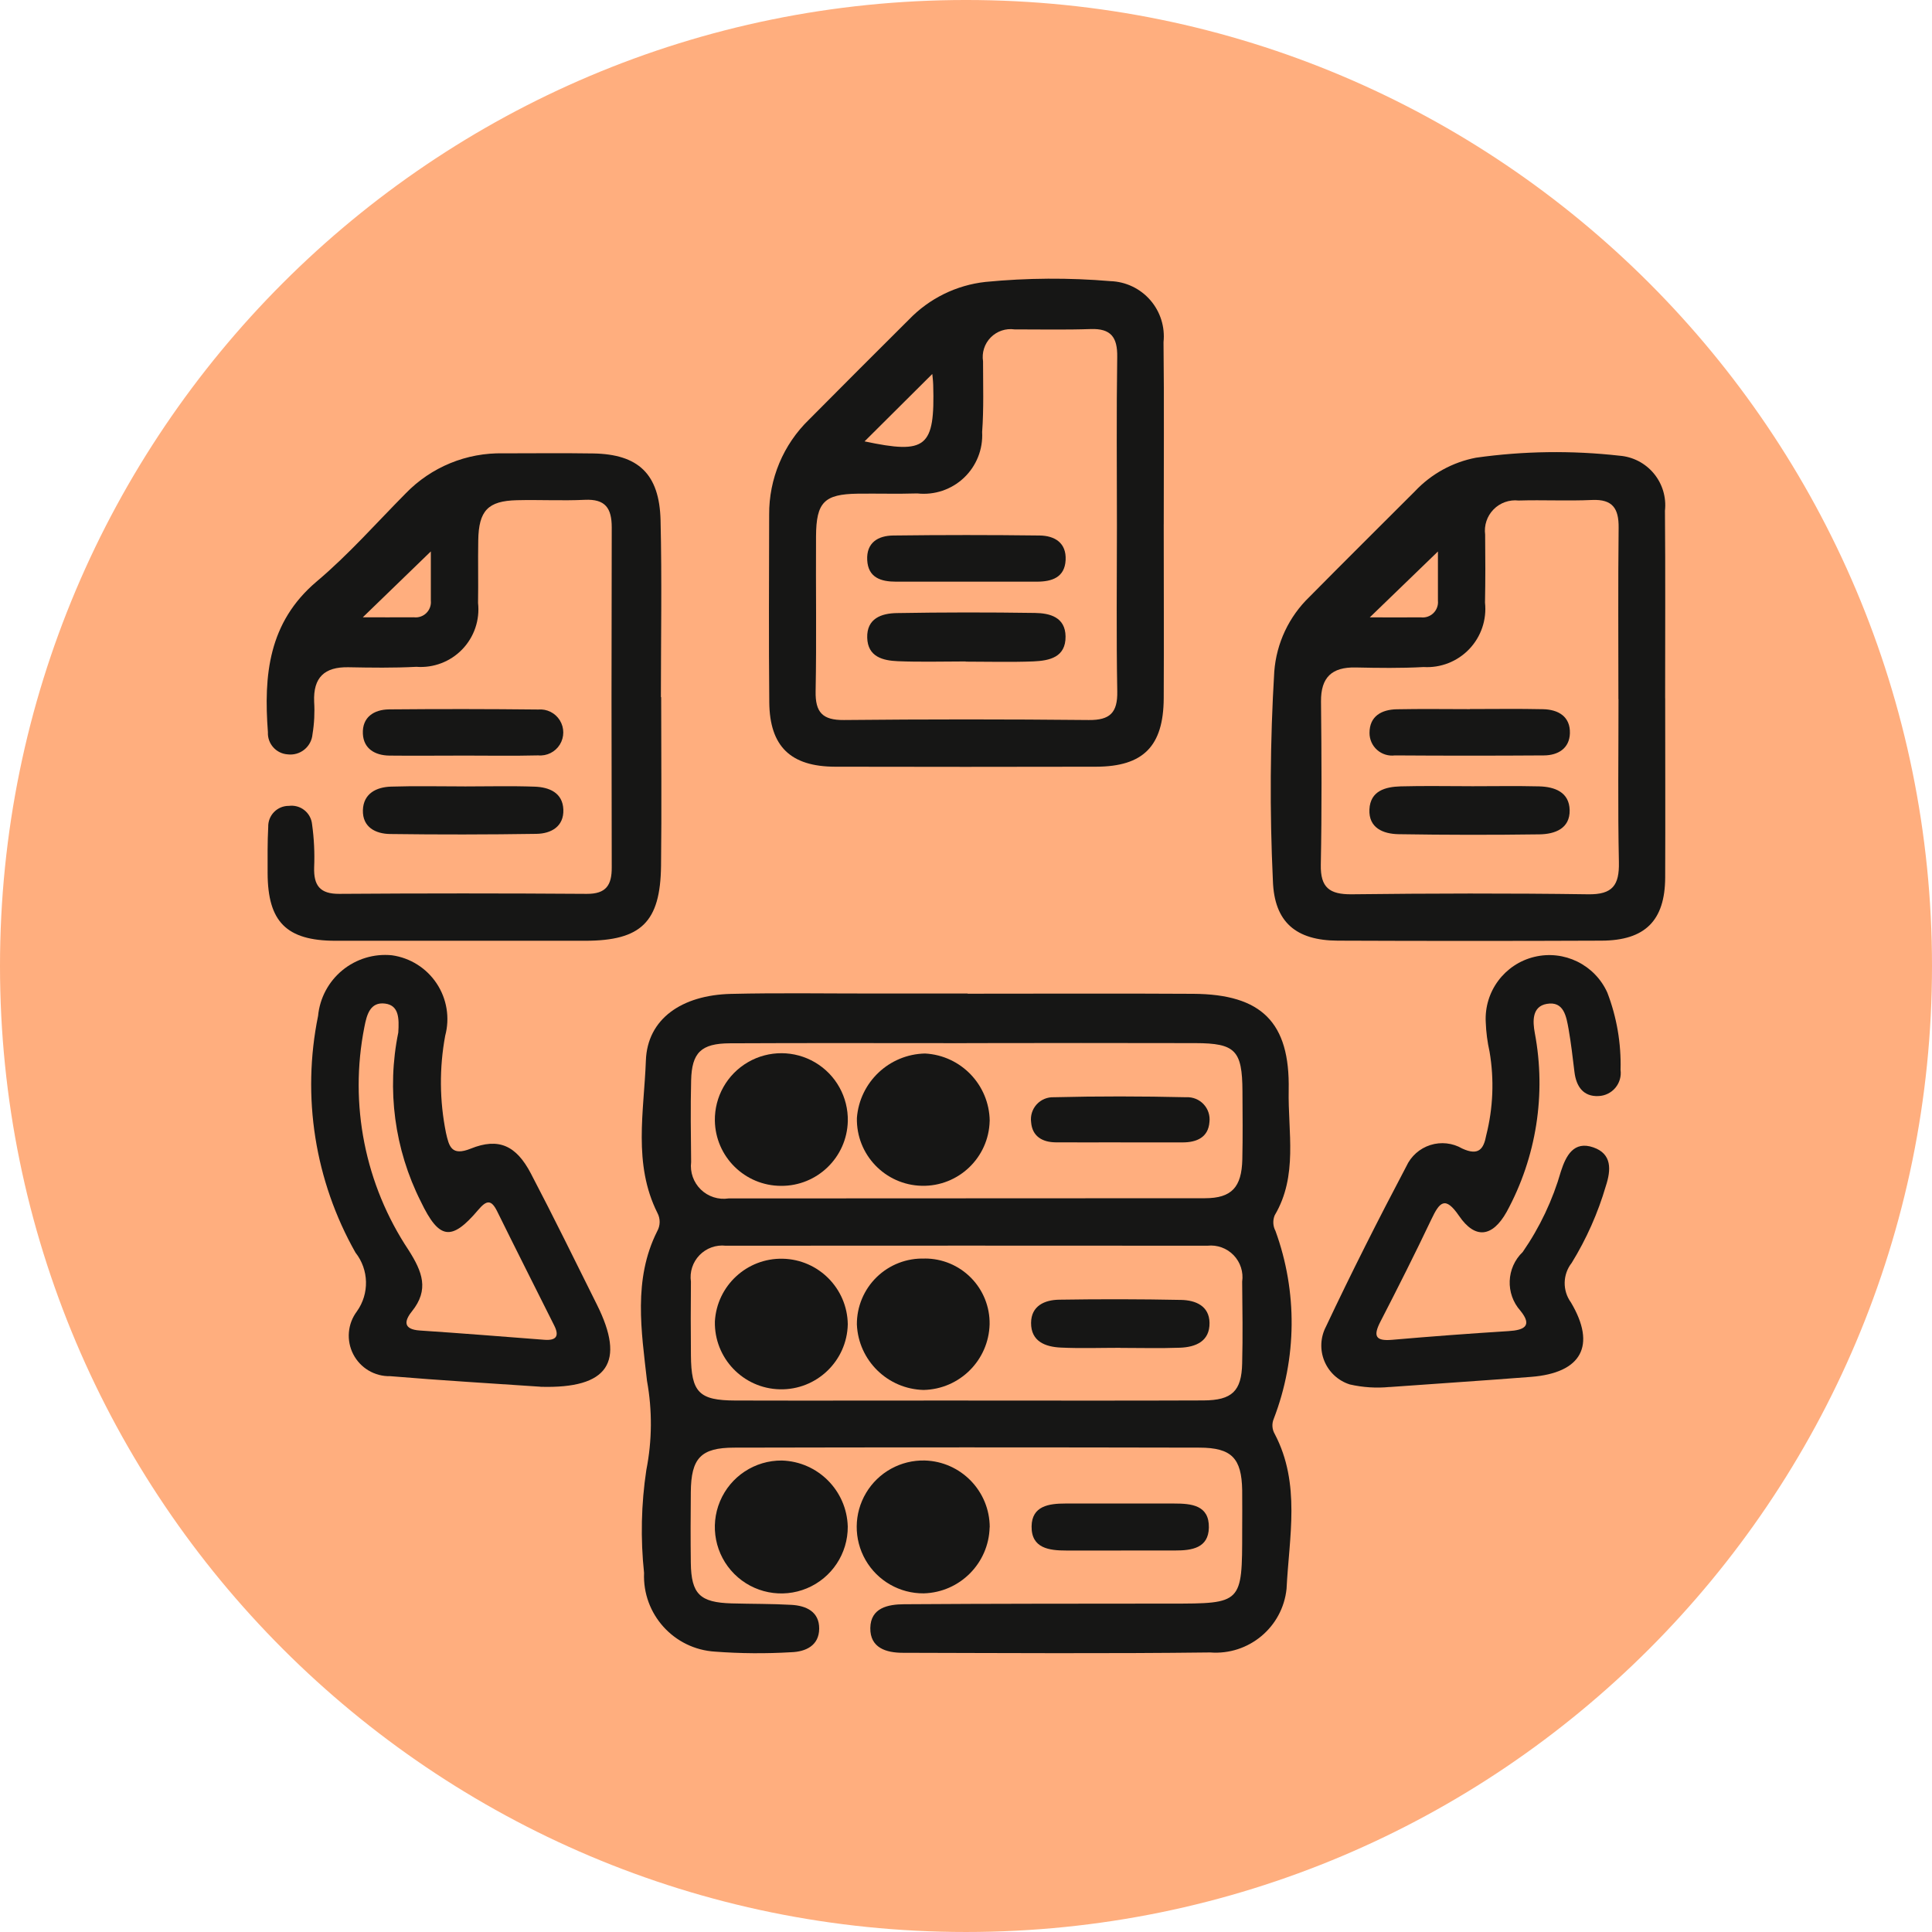
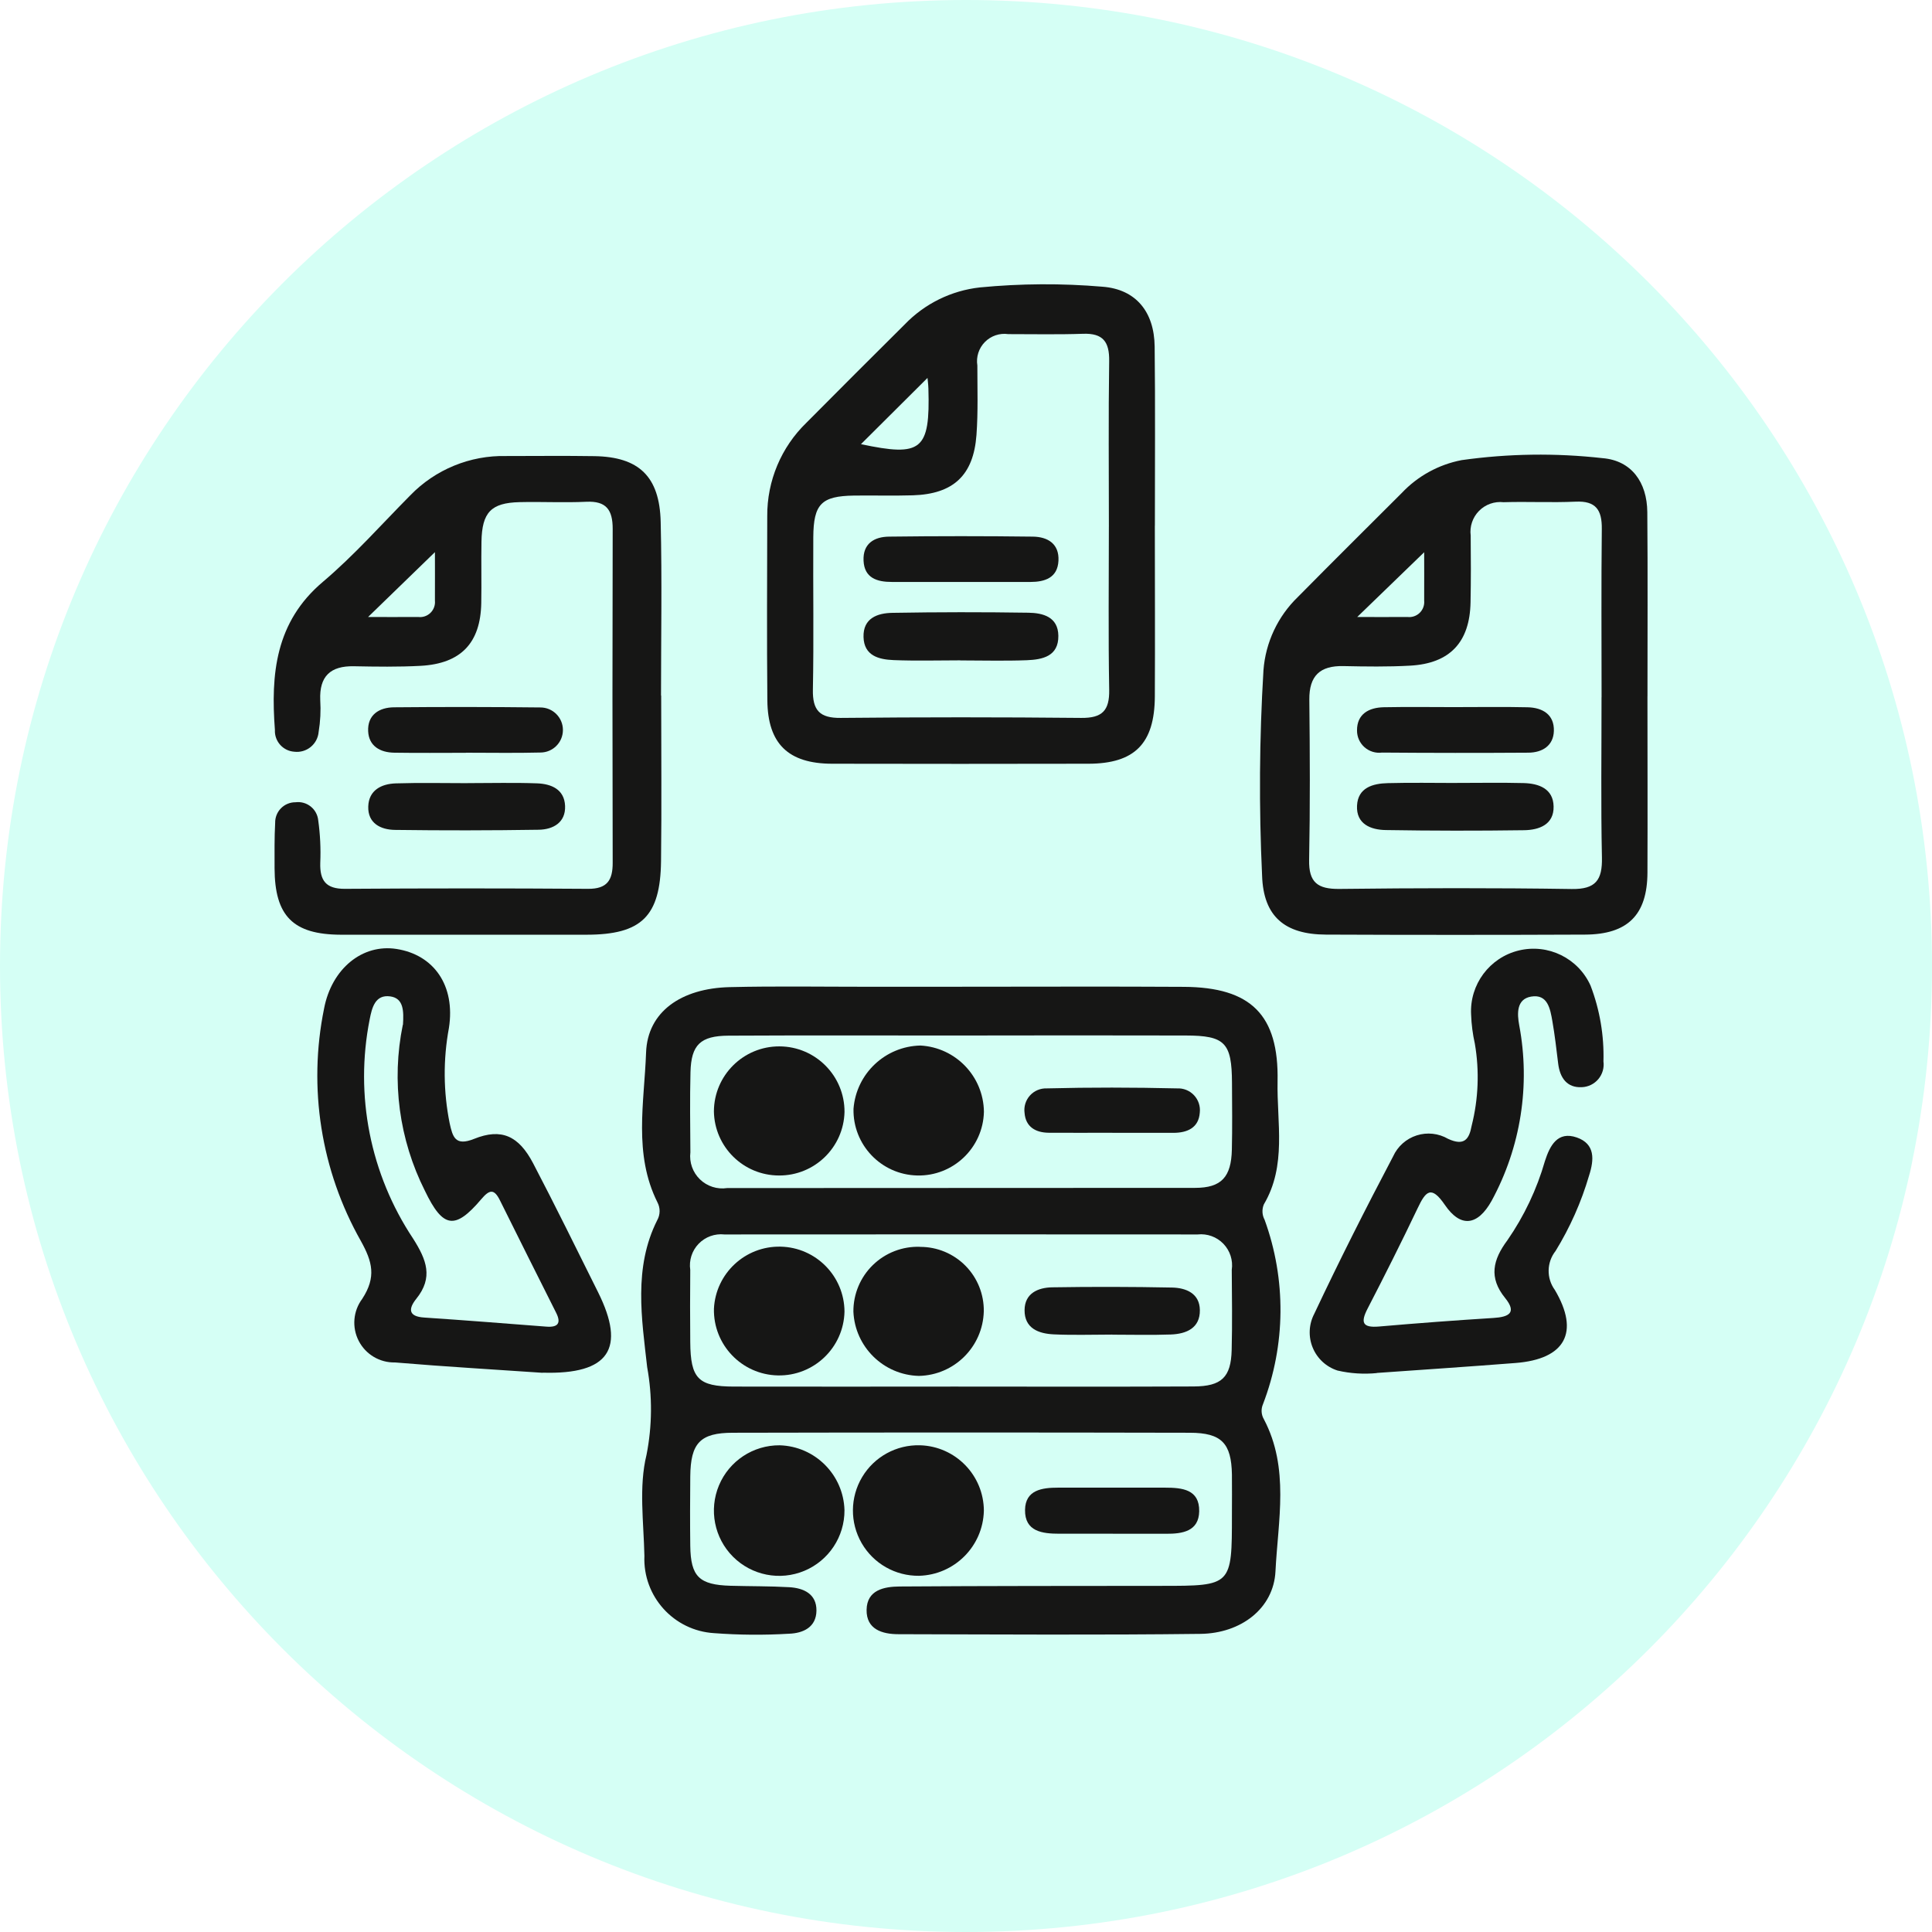
- <svg xmlns="http://www.w3.org/2000/svg" width="85" height="85" viewBox="0 0 85 85">
+ <svg xmlns="http://www.w3.org/2000/svg" width="120" height="120" viewBox="0 0 120 120">
  <defs>
    <clipPath id="clip-path">
-       <rect id="Rectángulo_379831" data-name="Rectángulo 379831" width="61.53" height="60.482" fill="none" />
+       <rect id="Rectángulo_379831" data-name="Rectángulo 379831" width="85.332" height="83.878" fill="none" />
    </clipPath>
  </defs>
-   <g id="Grupo_1081396" data-name="Grupo 1081396" transform="translate(-285.332 -2145.3)">
-     <g id="Grupo_1013927" data-name="Grupo 1013927" transform="translate(0 -4305.7)">
-       <circle id="Elipse_4872" data-name="Elipse 4872" cx="42.5" cy="42.5" r="42.5" transform="translate(285.332 6451)" fill="#ffae7e" />
-     </g>
-     <g id="Grupo_1081337" data-name="Grupo 1081337" transform="translate(297.067 2157.559)">
+   <g id="Grupo_1081421" data-name="Grupo 1081421" transform="translate(-182.5 -2213.368)">
+     <circle id="Elipse_5982" data-name="Elipse 5982" cx="60" cy="60" r="60" transform="translate(182.5 2213.368)" fill="#d5fff5" />
+     <g id="Grupo_1081337" data-name="Grupo 1081337" transform="translate(199.5 2231.026)">
      <g id="Grupo_1081336" data-name="Grupo 1081336" clip-path="url(#clip-path)">
-         <path id="Trazado_834641" data-name="Trazado 834641" d="M83.075,131.31c3.311,0,6.623-.015,9.934.005,3,.019,4.254,1.251,4.195,4.233-.037,1.847.418,3.766-.615,5.51a.807.807,0,0,0,.034.69,11.786,11.786,0,0,1-.073,8.256.748.748,0,0,0,.041.678c1.151,2.189.631,4.539.519,6.81a3.132,3.132,0,0,1-3.36,2.8c-4.507.055-9.016.025-13.524.015-.73,0-1.442-.215-1.429-1.091.014-.891.783-1.04,1.48-1.045,3.909-.027,7.819-.024,11.728-.028,3.153,0,3.153,0,3.153-3.194,0-.6.008-1.2,0-1.8-.026-1.4-.46-1.865-1.881-1.868q-10.232-.023-20.465,0c-1.476,0-1.9.467-1.912,1.957-.01,1.037-.013,2.075,0,3.112.019,1.375.4,1.744,1.8,1.784.877.025,1.755.014,2.63.064.648.038,1.224.3,1.218,1.049s-.6,1.015-1.235,1.035a24.914,24.914,0,0,1-3.346-.026,3.327,3.327,0,0,1-3.124-3.463,17.808,17.808,0,0,1,.1-4.528,10.523,10.523,0,0,0,.029-3.924c-.242-2.163-.621-4.459.45-6.583a.835.835,0,0,0,.01-.8c-1.084-2.162-.589-4.473-.509-6.71.065-1.824,1.569-2.878,3.747-2.93,2.073-.049,4.149-.015,6.223-.016q2.095,0,4.189,0m-.05,2.184c-3.473,0-6.946-.012-10.418.006-1.261.006-1.672.41-1.7,1.633-.03,1.2-.013,2.395,0,3.592a1.442,1.442,0,0,0,1.647,1.6q10.478,0,20.956-.009c1.182,0,1.619-.488,1.647-1.711.023-1,.011-2,.006-2.994-.009-1.8-.312-2.115-2.071-2.119q-5.029-.011-10.059,0m-.12,15.725c3.513,0,7.025.01,10.537-.005,1.254-.006,1.674-.411,1.7-1.63.031-1.2.012-2.395,0-3.592a1.392,1.392,0,0,0-1.528-1.585q-10.6-.008-21.195,0a1.392,1.392,0,0,0-1.529,1.584c-.009,1.077-.012,2.155,0,3.233.012,1.635.353,1.99,1.951,1.994,3.353.009,6.706,0,10.059,0" transform="translate(-52.242 -99.85)" fill="#161615" />
-         <path id="Trazado_834642" data-name="Trazado 834642" d="M109.609,10.81c0,2.552.013,5.1,0,7.657-.013,2.106-.9,3-2.974,3.006q-5.743.013-11.486,0c-1.955-.006-2.875-.892-2.894-2.833-.026-2.752-.01-5.5-.005-8.255A5.768,5.768,0,0,1,94.005,6.2Q96.2,3.988,98.4,1.8a5.507,5.507,0,0,1,3.37-1.656A30.367,30.367,0,0,1,107.267.11,2.43,2.43,0,0,1,109.6,2.794c.031,2.672.008,5.344.01,8.016m-2.06.051c0-2.474-.024-4.948.013-7.421.013-.863-.278-1.253-1.168-1.222-1.116.039-2.234.014-3.351.015a1.227,1.227,0,0,0-1.384,1.406c0,1.037.036,2.078-.04,3.111a2.573,2.573,0,0,1-2.851,2.7c-.877.027-1.756,0-2.633.011-1.46.022-1.814.374-1.824,1.868-.014,2.274.026,4.549-.018,6.823-.018.925.3,1.276,1.245,1.267q5.386-.054,10.773,0c.934.009,1.27-.325,1.253-1.258-.044-2.433-.015-4.868-.015-7.3M99.427,4.194,96.447,7.16c2.714.574,3.1.278,3.02-2.49-.006-.195-.033-.389-.04-.477" transform="translate(-70.145 0)" fill="#161615" />
-         <path id="Trazado_834643" data-name="Trazado 834643" d="M201.772,42.691c0,2.631.011,5.262,0,7.894-.009,1.89-.882,2.766-2.8,2.774q-5.8.024-11.6,0c-1.842-.007-2.8-.811-2.859-2.64a85.874,85.874,0,0,1,.061-9.2,5.094,5.094,0,0,1,1.542-3.28c1.541-1.56,3.1-3.105,4.649-4.654a4.972,4.972,0,0,1,2.683-1.474,25.107,25.107,0,0,1,6.314-.088,2.183,2.183,0,0,1,2,2.418c.023,2.751.007,5.5.008,8.252m-2.056.036c0-2.513-.018-5.026.01-7.538.009-.845-.263-1.261-1.171-1.22-1.075.049-2.154-.009-3.23.024a1.334,1.334,0,0,0-1.472,1.5c.011,1,.013,1.994-.006,2.991a2.563,2.563,0,0,1-2.7,2.835c-.994.055-1.994.04-2.991.019-1.046-.022-1.535.433-1.524,1.5.025,2.393.038,4.786-.009,7.179-.02,1.007.385,1.307,1.35,1.3,3.47-.04,6.94-.049,10.41,0,1.078.017,1.376-.4,1.355-1.41-.051-2.392-.016-4.786-.018-7.179m-7.942-6.495-3,2.9c.668,0,1.458.008,2.248,0a.672.672,0,0,0,.75-.734c0-.823,0-1.646,0-2.164" transform="translate(-140.246 -24.233)" fill="#161615" />
-         <path id="Trazado_834644" data-name="Trazado 834644" d="M17.354,42.819c0,2.473.024,4.946-.006,7.418s-.872,3.292-3.335,3.295q-5.5.005-11.008,0C.865,53.524.047,52.694.039,50.558c0-.678-.01-1.357.027-2.033a.9.9,0,0,1,.91-.928.906.906,0,0,1,1.019.812,10.511,10.511,0,0,1,.091,1.9c-.022.791.256,1.165,1.105,1.159q5.444-.038,10.888,0c.854.006,1.105-.386,1.1-1.167q-.02-7.478,0-14.956c0-.849-.284-1.255-1.183-1.213-.995.047-1.994-.008-2.99.017-1.274.031-1.679.458-1.7,1.768-.017.917.007,1.835-.009,2.752a2.536,2.536,0,0,1-2.714,2.81c-.994.053-1.994.038-2.99.019-1.053-.02-1.551.45-1.507,1.517a6.364,6.364,0,0,1-.072,1.428.976.976,0,0,1-1.093.888.933.933,0,0,1-.869-.975c-.188-2.5.017-4.832,2.149-6.634,1.4-1.18,2.619-2.567,3.91-3.87a5.793,5.793,0,0,1,4.3-1.765c1.316,0,2.632-.016,3.948.005,1.987.031,2.92.9,2.968,2.945.062,2.591.015,5.184.015,7.776h.008M7.222,36.4,4.227,39.3c.665,0,1.454.007,2.243,0a.67.67,0,0,0,.75-.732c0-.822,0-1.644,0-2.17" transform="translate(0 -24.401)" fill="#161615" />
-         <path id="Trazado_834645" data-name="Trazado 834645" d="M18.28,143.164c-2.082-.143-4.351-.274-6.614-.464a1.781,1.781,0,0,1-1.469-2.85,2.155,2.155,0,0,0-.062-2.588A15.043,15.043,0,0,1,8.49,126.85a2.965,2.965,0,0,1,3.247-2.668,2.833,2.833,0,0,1,2.346,3.539,11.229,11.229,0,0,0,.034,4.273c.135.6.242,1.036,1.092.694,1.226-.494,2-.138,2.646,1.1,1,1.909,1.945,3.843,2.906,5.771,1.256,2.521.508,3.694-2.481,3.608m-6.261-15.585c.04-.626.029-1.19-.57-1.273-.678-.094-.82.512-.921,1.026a13.112,13.112,0,0,0,1.948,9.825c.6.944.912,1.734.14,2.692-.347.431-.377.791.354.839,1.826.121,3.65.268,5.475.408.51.039.674-.15.436-.625-.838-1.675-1.683-3.345-2.511-5.025-.265-.538-.473-.491-.84-.058-1.177,1.388-1.717,1.3-2.521-.376a11.434,11.434,0,0,1-.99-7.434" transform="translate(-6.231 -94.413)" fill="#161615" />
-         <path id="Trazado_834646" data-name="Trazado 834646" d="M196.724,143.219a5.457,5.457,0,0,1-1.756-.112,1.794,1.794,0,0,1-1.048-2.541c1.121-2.378,2.309-4.727,3.536-7.053a1.741,1.741,0,0,1,2.46-.784c.722.333.945.02,1.056-.583a8.889,8.889,0,0,0,.147-3.675,7.089,7.089,0,0,1-.168-1.3,2.8,2.8,0,0,1,5.35-1.3,8.8,8.8,0,0,1,.58,3.394,1.016,1.016,0,0,1-.968,1.155c-.668.033-.982-.421-1.059-1.057s-.149-1.266-.259-1.893c-.1-.552-.207-1.235-.956-1.106-.659.113-.625.77-.53,1.282a11.85,11.85,0,0,1-1.239,7.87c-.624,1.114-1.384,1.213-2.092.178-.616-.9-.86-.608-1.22.15-.718,1.512-1.472,3.008-2.241,4.5-.324.628-.227.865.515.8q2.558-.222,5.121-.383c.684-.042,1.067-.225.524-.895a1.863,1.863,0,0,1,.1-2.585,12.081,12.081,0,0,0,1.682-3.551c.221-.682.562-1.353,1.428-1.051.822.286.78.989.547,1.7a13.912,13.912,0,0,1-1.5,3.378,1.444,1.444,0,0,0-.034,1.745c1.126,1.9.465,3.1-1.759,3.273-2.1.165-4.21.3-6.22.447" transform="translate(-147.319 -94.457)" fill="#161615" />
-         <path id="Trazado_834647" data-name="Trazado 834647" d="M114.24,220.02a2.982,2.982,0,0,1-2.9,2.908,2.923,2.923,0,1,1,.047-5.845,2.943,2.943,0,0,1,2.857,2.938" transform="translate(-82.435 -165.086)" fill="#161615" />
-         <path id="Trazado_834648" data-name="Trazado 834648" d="M88.16,219.991a2.924,2.924,0,1,1-2.9-2.905,2.99,2.99,0,0,1,2.9,2.905" transform="translate(-62.597 -165.088)" fill="#161615" />
-         <path id="Trazado_834649" data-name="Trazado 834649" d="M22.137,93.242c1.034,0,2.069-.027,3.1.01.636.023,1.229.266,1.257,1.008s-.533,1.058-1.182,1.068q-3.218.05-6.437.007c-.644-.008-1.221-.3-1.2-1.051.024-.728.587-1.013,1.237-1.034,1.073-.034,2.147-.009,3.22-.009" transform="translate(-13.444 -70.901)" fill="#161615" />
-         <path id="Trazado_834650" data-name="Trazado 834650" d="M22.036,81.091c-1.073,0-2.146.012-3.218,0-.625-.01-1.128-.3-1.161-.956-.036-.734.486-1.071,1.158-1.077q3.277-.03,6.556.006a1.013,1.013,0,1,1,0,2.018c-1.112.028-2.225.008-3.337.008v.006" transform="translate(-13.427 -60.107)" fill="#161615" />
-         <path id="Trazado_834651" data-name="Trazado 834651" d="M144.419,227.063c-.8,0-1.595,0-2.392,0-.76,0-1.554-.092-1.538-1.068.014-.894.761-1,1.484-1q2.392,0,4.784,0c.763,0,1.55.07,1.531,1.06-.017.9-.751,1.007-1.477,1.006q-1.2,0-2.392,0" transform="translate(-106.838 -171.105)" fill="#161615" />
-         <path id="Trazado_834652" data-name="Trazado 834652" d="M85.224,148.161a2.918,2.918,0,0,1-2.912-2.871,2.925,2.925,0,1,1,5.849.025,2.918,2.918,0,0,1-2.937,2.846" transform="translate(-62.596 -108.247)" fill="#161615" />
-         <path id="Trazado_834653" data-name="Trazado 834653" d="M114.236,145.3a2.921,2.921,0,0,1-5.841-.133,3.073,3.073,0,0,1,3-2.833,3.007,3.007,0,0,1,2.843,2.967" transform="translate(-82.43 -108.243)" fill="#161615" />
-         <path id="Trazado_834654" data-name="Trazado 834654" d="M144.317,152.216c-.952,0-1.9.008-2.855,0-.584-.007-1.025-.268-1.073-.884a.969.969,0,0,1,1-1.1c1.941-.049,3.884-.045,5.825,0a.976.976,0,0,1,1.021,1.087c-.049.679-.559.9-1.184.9h-2.736v0" transform="translate(-106.759 -114.217)" fill="#161615" />
-         <path id="Trazado_834655" data-name="Trazado 834655" d="M88.16,182.876a2.924,2.924,0,1,1-5.847-.125,2.926,2.926,0,0,1,5.847.125" transform="translate(-62.596 -136.872)" fill="#161615" />
-         <path id="Trazado_834656" data-name="Trazado 834656" d="M111.382,179.986a2.845,2.845,0,0,1,2.854,2.889,2.968,2.968,0,0,1-2.907,2.893,3.012,3.012,0,0,1-2.933-2.879,2.882,2.882,0,0,1,2.986-2.9" transform="translate(-82.432 -136.875)" fill="#161615" />
-         <path id="Trazado_834657" data-name="Trazado 834657" d="M144.329,189.605c-.875,0-1.751.031-2.624-.01-.678-.032-1.312-.267-1.307-1.086.005-.754.6-1.011,1.235-1.021q2.682-.043,5.366.01c.633.012,1.24.261,1.25,1.01.011.807-.6,1.067-1.3,1.093-.874.032-1.749.008-2.624.008v0" transform="translate(-106.77 -142.566)" fill="#161615" />
-         <path id="Trazado_834658" data-name="Trazado 834658" d="M114.628,63.477c-.995,0-1.99.03-2.983-.011-.66-.027-1.326-.19-1.349-1.035s.625-1.07,1.293-1.082q3.042-.052,6.086-.006c.66.009,1.336.187,1.347,1.032.012.92-.709,1.068-1.41,1.1-.993.039-1.989.01-2.983.01v0" transform="translate(-83.877 -46.635)" fill="#161615" />
-         <path id="Trazado_834659" data-name="Trazado 834659" d="M114.532,49.144q-1.491,0-2.982,0c-.657,0-1.222-.175-1.263-.948s.481-1.075,1.143-1.083q3.22-.04,6.441,0c.662.008,1.185.32,1.145,1.082s-.6.948-1.263.949q-1.611,0-3.221,0" transform="translate(-83.868 -35.812)" fill="#161615" />
-         <path id="Trazado_834660" data-name="Trazado 834660" d="M207.033,93.213c.993,0,1.987-.018,2.98.006.688.017,1.331.252,1.347,1.046.017.814-.652,1.055-1.323,1.065q-3.1.043-6.2-.007c-.678-.011-1.326-.272-1.286-1.092s.706-.993,1.378-1.012c1.032-.028,2.066-.007,3.1-.007" transform="translate(-154.037 -70.881)" fill="#161615" />
-         <path id="Trazado_834661" data-name="Trazado 834661" d="M206.98,79.039c1.073,0,2.146-.017,3.219.007.672.015,1.2.325,1.178,1.06-.019.661-.516.969-1.141.973q-3.278.022-6.557,0a.992.992,0,0,1-1.118-.992c0-.737.533-1.025,1.2-1.038,1.073-.021,2.146-.006,3.219-.005" transform="translate(-154.043 -60.103)" fill="#161615" />
+         <path id="Trazado_834641" data-name="Trazado 834641" d="M88.636,131.314c4.592,0,9.184-.021,13.776.007,4.16.026,5.9,1.735,5.817,5.871-.051,2.561.579,5.223-.853,7.642a1.119,1.119,0,0,0,.048.956,16.345,16.345,0,0,1-.1,11.45,1.038,1.038,0,0,0,.056.94c1.6,3.036.875,6.3.719,9.444-.114,2.3-2.135,3.854-4.66,3.885-6.251.076-12.5.034-18.755.02-1.013,0-2-.3-1.981-1.513.019-1.236,1.086-1.443,2.053-1.45,5.422-.037,10.843-.034,16.265-.039,4.373,0,4.373,0,4.373-4.429,0-.83.011-1.66,0-2.49-.036-1.936-.638-2.586-2.609-2.591q-14.191-.032-28.382,0c-2.047,0-2.632.647-2.652,2.714-.014,1.438-.018,2.877,0,4.315.027,1.907.55,2.418,2.5,2.475,1.216.035,2.434.019,3.648.089.9.052,1.7.419,1.689,1.454s-.825,1.407-1.713,1.436a34.551,34.551,0,0,1-4.641-.036,4.614,4.614,0,0,1-4.332-4.8c-.044-2.1-.356-4.294.132-6.279a14.593,14.593,0,0,0,.04-5.441c-.336-3-.861-6.184.624-9.129a1.158,1.158,0,0,0,.014-1.109c-1.5-3-.816-6.2-.706-9.305.09-2.53,2.176-3.992,5.2-4.063,2.875-.068,5.754-.021,8.63-.022q2.9,0,5.809,0m-.069,3.028c-4.816,0-9.633-.016-14.449.009-1.749.009-2.319.569-2.363,2.264-.042,1.66-.018,3.321-.006,4.982a2,2,0,0,0,2.284,2.22q14.532,0,29.063-.012c1.64,0,2.246-.677,2.285-2.373.032-1.383.015-2.768.008-4.152-.012-2.493-.432-2.934-2.873-2.939q-6.975-.015-13.95,0M88.4,156.15c4.871,0,9.742.014,14.614-.008,1.739-.008,2.321-.57,2.364-2.26.043-1.66.017-3.321.006-4.982a1.93,1.93,0,0,0-2.119-2.2q-14.7-.011-29.394,0a1.931,1.931,0,0,0-2.121,2.2c-.012,1.494-.016,2.989,0,4.483.017,2.267.489,2.76,2.706,2.766,4.65.012,9.3,0,13.95,0" transform="translate(-45.877 -87.684)" fill="#161615" />
+         <path id="Trazado_834642" data-name="Trazado 834642" d="M116.328,14.991c0,3.54.019,7.079,0,10.619-.018,2.92-1.253,4.163-4.125,4.169q-7.964.017-15.929,0c-2.711-.008-3.987-1.238-4.013-3.929-.036-3.816-.014-7.632-.007-11.449a8,8,0,0,1,2.438-5.807q3.039-3.061,6.1-6.1a7.637,7.637,0,0,1,4.673-2.3,42.114,42.114,0,0,1,7.619-.043c2.066.159,3.209,1.555,3.233,3.722.043,3.705.012,7.411.014,11.117m-2.857.07c0-3.431-.033-6.862.018-10.292.018-1.2-.386-1.737-1.62-1.694-1.548.054-3.1.02-4.648.021a1.7,1.7,0,0,0-1.92,1.95c0,1.438.05,2.882-.055,4.314-.184,2.511-1.44,3.67-3.954,3.748-1.216.037-2.435,0-3.652.016-2.025.03-2.516.519-2.529,2.591-.019,3.154.036,6.309-.025,9.462-.025,1.283.419,1.77,1.726,1.757q7.47-.074,14.94,0c1.3.013,1.761-.45,1.738-1.745-.06-3.375-.02-6.751-.02-10.126M102.207,5.816,98.075,9.93c3.764.8,4.3.385,4.189-3.453-.008-.27-.046-.539-.056-.661" transform="translate(-61.599 0)" fill="#161615" />
+         <path id="Trazado_834643" data-name="Trazado 834643" d="M208.485,46.878c0,3.649.015,7.3,0,10.947-.013,2.622-1.223,3.836-3.881,3.847q-8.045.034-16.089,0c-2.554-.01-3.884-1.124-3.965-3.662a119.094,119.094,0,0,1,.085-12.76,7.065,7.065,0,0,1,2.138-4.549c2.137-2.163,4.294-4.307,6.447-6.454a6.9,6.9,0,0,1,3.721-2.045,34.82,34.82,0,0,1,8.756-.123c1.786.146,2.763,1.484,2.779,3.353.032,3.815.01,7.63.011,11.445m-2.851.049c0-3.485-.025-6.97.014-10.454.013-1.172-.364-1.749-1.623-1.691-1.49.068-2.987-.012-4.479.034a1.85,1.85,0,0,0-2.042,2.073c.015,1.383.018,2.766-.009,4.148-.047,2.476-1.282,3.794-3.751,3.931-1.379.077-2.765.056-4.148.027-1.451-.031-2.129.6-2.114,2.086.035,3.318.052,6.638-.013,9.955-.028,1.4.534,1.813,1.872,1.8,4.812-.056,9.625-.068,14.436.005,1.494.023,1.909-.556,1.879-1.956-.07-3.317-.023-6.637-.025-9.956M194.62,37.92l-4.16,4.024c.926,0,2.022.011,3.117,0a.933.933,0,0,0,1.04-1.018c.006-1.141,0-2.283,0-3" transform="translate(-123.159 -21.28)" fill="#161615" />
+         <path id="Trazado_834644" data-name="Trazado 834644" d="M24.067,46.97c0,3.429.033,6.859-.009,10.288s-1.21,4.566-4.626,4.569q-7.632.007-15.266,0C1.2,61.816.065,60.665.054,57.7c0-.94-.014-1.882.037-2.82A1.254,1.254,0,0,1,1.353,53.6a1.256,1.256,0,0,1,1.413,1.127,14.577,14.577,0,0,1,.126,2.642c-.031,1.1.355,1.616,1.533,1.608q7.55-.053,15.1,0c1.185.008,1.533-.535,1.53-1.618q-.028-10.37,0-20.741c0-1.177-.394-1.741-1.641-1.682-1.38.065-2.765-.011-4.147.023-1.767.043-2.329.635-2.362,2.451-.023,1.272.01,2.544-.013,3.816-.045,2.478-1.26,3.762-3.764,3.9-1.379.074-2.765.053-4.147.026-1.46-.028-2.152.624-2.09,2.1a8.826,8.826,0,0,1-.1,1.981A1.354,1.354,0,0,1,1.28,50.461,1.294,1.294,0,0,1,.075,49.109c-.26-3.469.024-6.7,2.98-9.2,1.936-1.637,3.632-3.56,5.423-5.367a8.034,8.034,0,0,1,5.966-2.447c1.825,0,3.651-.022,5.476.007,2.756.044,4.049,1.253,4.116,4.085.086,3.593.021,7.19.021,10.785h.011M10.015,38.064,5.863,42.092c.922,0,2.016.01,3.111,0a.93.93,0,0,0,1.04-1.015c.006-1.14,0-2.28,0-3.009" transform="translate(0 -21.428)" fill="#161615" />
+         <path id="Trazado_834645" data-name="Trazado 834645" d="M22.181,150.52c-2.888-.2-6.034-.379-9.173-.644a2.471,2.471,0,0,1-2.037-3.952c.883-1.354.628-2.306-.085-3.59A20.862,20.862,0,0,1,8.6,127.894c.473-2.477,2.38-4.032,4.5-3.7,2.319.363,3.666,2.269,3.254,4.909a15.572,15.572,0,0,0,.048,5.925c.187.827.335,1.437,1.515.962,1.7-.685,2.774-.191,3.67,1.521,1.384,2.647,2.7,5.33,4.03,8,1.742,3.5.7,5.123-3.441,5M13.5,128.905c.055-.868.04-1.65-.79-1.765-.941-.13-1.137.71-1.277,1.423a18.184,18.184,0,0,0,2.7,13.626c.829,1.309,1.264,2.405.194,3.734-.482.6-.523,1.1.491,1.164,2.532.168,5.062.371,7.593.565.708.054.934-.209.6-.867-1.162-2.322-2.334-4.64-3.483-6.968-.368-.746-.656-.681-1.165-.081-1.633,1.925-2.381,1.807-3.5-.521a15.857,15.857,0,0,1-1.373-10.31" transform="translate(-5.471 -82.91)" fill="#161615" />
+         <path id="Trazado_834646" data-name="Trazado 834646" d="M197.887,150.574a7.567,7.567,0,0,1-2.436-.156A2.488,2.488,0,0,1,194,146.895c1.555-3.3,3.2-6.556,4.9-9.782a2.414,2.414,0,0,1,3.412-1.088c1,.462,1.311.028,1.464-.808a12.326,12.326,0,0,0,.2-5.1,9.831,9.831,0,0,1-.233-1.807,3.883,3.883,0,0,1,7.42-1.8,12.209,12.209,0,0,1,.8,4.707,1.409,1.409,0,0,1-1.343,1.6c-.926.046-1.361-.584-1.469-1.466s-.207-1.756-.359-2.626c-.134-.766-.287-1.712-1.326-1.534-.914.157-.867,1.068-.735,1.777a16.434,16.434,0,0,1-1.718,10.914c-.866,1.545-1.92,1.682-2.9.246-.854-1.249-1.193-.843-1.692.209-1,2.1-2.042,4.171-3.108,6.234-.45.87-.315,1.2.715,1.111q3.547-.308,7.1-.531c.948-.058,1.48-.313.727-1.241-1.03-1.271-.759-2.371.142-3.585a16.755,16.755,0,0,0,2.333-4.925c.306-.946.779-1.876,1.981-1.458,1.14.4,1.082,1.372.759,2.363a19.293,19.293,0,0,1-2.08,4.684,2,2,0,0,0-.047,2.42c1.561,2.634.644,4.3-2.44,4.539-2.918.229-5.839.421-8.626.619" transform="translate(-129.37 -82.948)" fill="#161615" />
+         <path id="Trazado_834647" data-name="Trazado 834647" d="M116.5,221.157a4.136,4.136,0,0,1-4.027,4.032,4.054,4.054,0,1,1,.065-8.106,4.082,4.082,0,0,1,3.963,4.074" transform="translate(-72.391 -144.972)" fill="#161615" />
+         <path id="Trazado_834648" data-name="Trazado 834648" d="M90.422,221.115a4.055,4.055,0,1,1-4.025-4.029,4.147,4.147,0,0,1,4.025,4.029" transform="translate(-54.97 -144.974)" fill="#161615" />
+         <path id="Trazado_834649" data-name="Trazado 834649" d="M23.861,93.245c1.434,0,2.869-.038,4.3.014.882.032,1.7.368,1.743,1.4s-.739,1.468-1.639,1.482q-4.463.069-8.927.01c-.893-.012-1.693-.414-1.659-1.457.033-1.009.814-1.405,1.715-1.433,1.488-.047,2.977-.013,4.466-.013" transform="translate(-11.806 -62.262)" fill="#161615" />
+         <path id="Trazado_834650" data-name="Trazado 834650" d="M23.731,81.884c-1.488,0-2.976.017-4.463-.007-.866-.014-1.565-.413-1.61-1.326-.05-1.018.673-1.485,1.606-1.493q4.545-.042,9.091.009a1.4,1.4,0,1,1,0,2.8c-1.542.039-3.085.011-4.628.011v.008" transform="translate(-11.791 -52.784)" fill="#161615" />
+         <path id="Trazado_834651" data-name="Trazado 834651" d="M145.939,227.862c-1.106,0-2.212,0-3.317,0-1.054,0-2.155-.128-2.134-1.481.02-1.239,1.055-1.381,2.058-1.38q3.318,0,6.635,0c1.058,0,2.149.1,2.124,1.47-.023,1.243-1.041,1.4-2.048,1.394q-1.659,0-3.318,0" transform="translate(-93.821 -150.258)" fill="#161615" />
+         <path id="Trazado_834652" data-name="Trazado 834652" d="M86.35,150.412a4.046,4.046,0,0,1-4.038-3.981,4.056,4.056,0,1,1,8.112.035,4.046,4.046,0,0,1-4.073,3.946" transform="translate(-54.97 -95.058)" fill="#161615" />
+         <path id="Trazado_834653" data-name="Trazado 834653" d="M116.5,146.451a4.051,4.051,0,0,1-8.1-.185,4.261,4.261,0,0,1,4.157-3.929,4.171,4.171,0,0,1,3.943,4.114" transform="translate(-72.387 -95.055)" fill="#161615" />
+         <path id="Trazado_834654" data-name="Trazado 834654" d="M145.838,153c-1.32,0-2.64.011-3.96,0-.81-.01-1.421-.371-1.488-1.226a1.344,1.344,0,0,1,1.388-1.529c2.692-.068,5.387-.062,8.079,0a1.354,1.354,0,0,1,1.416,1.508c-.068.942-.775,1.252-1.642,1.253q-1.9,0-3.795,0v0" transform="translate(-93.752 -100.301)" fill="#161615" />
+         <path id="Trazado_834655" data-name="Trazado 834655" d="M90.422,184a4.055,4.055,0,1,1-8.109-.174,4.057,4.057,0,0,1,8.109.174" transform="translate(-54.969 -120.196)" fill="#161615" />
+         <path id="Trazado_834656" data-name="Trazado 834656" d="M112.536,179.986a3.945,3.945,0,0,1,3.958,4.006A4.116,4.116,0,0,1,112.463,188a4.177,4.177,0,0,1-4.068-3.992,4,4,0,0,1,4.141-4.026" transform="translate(-72.389 -120.198)" fill="#161615" />
+         <path id="Trazado_834657" data-name="Trazado 834657" d="M145.85,190.432c-1.213,0-2.428.043-3.639-.014-.94-.044-1.82-.37-1.812-1.506.007-1.045.833-1.4,1.713-1.416q3.72-.06,7.441.014c.878.017,1.72.362,1.734,1.4.015,1.119-.837,1.48-1.8,1.516-1.211.044-2.426.011-3.639.011v-.006" transform="translate(-93.761 -125.196)" fill="#161615" />
+         <path id="Trazado_834658" data-name="Trazado 834658" d="M116.3,64.31c-1.379,0-2.76.041-4.137-.015-.915-.037-1.839-.264-1.87-1.435s.867-1.485,1.793-1.5q4.219-.073,8.44-.008c.915.013,1.853.259,1.868,1.431.017,1.276-.983,1.481-1.956,1.519-1.377.053-2.758.013-4.137.013V64.31" transform="translate(-73.658 -40.953)" fill="#161615" />
+         <path id="Trazado_834659" data-name="Trazado 834659" d="M116.175,49.937q-2.068,0-4.136,0c-.912,0-1.7-.243-1.752-1.315s.667-1.491,1.586-1.5q4.466-.056,8.932,0c.918.012,1.643.443,1.588,1.5s-.839,1.315-1.751,1.316q-2.234,0-4.467,0" transform="translate(-73.65 -31.449)" fill="#161615" />
+         <path id="Trazado_834660" data-name="Trazado 834660" d="M208.766,93.216c1.378,0,2.756-.025,4.133.009.955.024,1.846.35,1.868,1.451.024,1.129-.9,1.464-1.834,1.477q-4.3.06-8.592-.01c-.94-.015-1.839-.377-1.784-1.514.054-1.119.979-1.378,1.912-1.4,1.432-.039,2.865-.01,4.3-.01" transform="translate(-135.27 -62.245)" fill="#161615" />
+         <path id="Trazado_834661" data-name="Trazado 834661" d="M208.69,79.042c1.488,0,2.976-.024,4.464.01.932.021,1.663.451,1.634,1.47-.027.917-.716,1.344-1.583,1.35q-4.546.03-9.093-.006a1.375,1.375,0,0,1-1.551-1.376c-.006-1.022.739-1.422,1.665-1.44,1.488-.029,2.976-.008,4.464-.007" transform="translate(-135.274 -52.78)" fill="#161615" />
      </g>
    </g>
  </g>
</svg>
